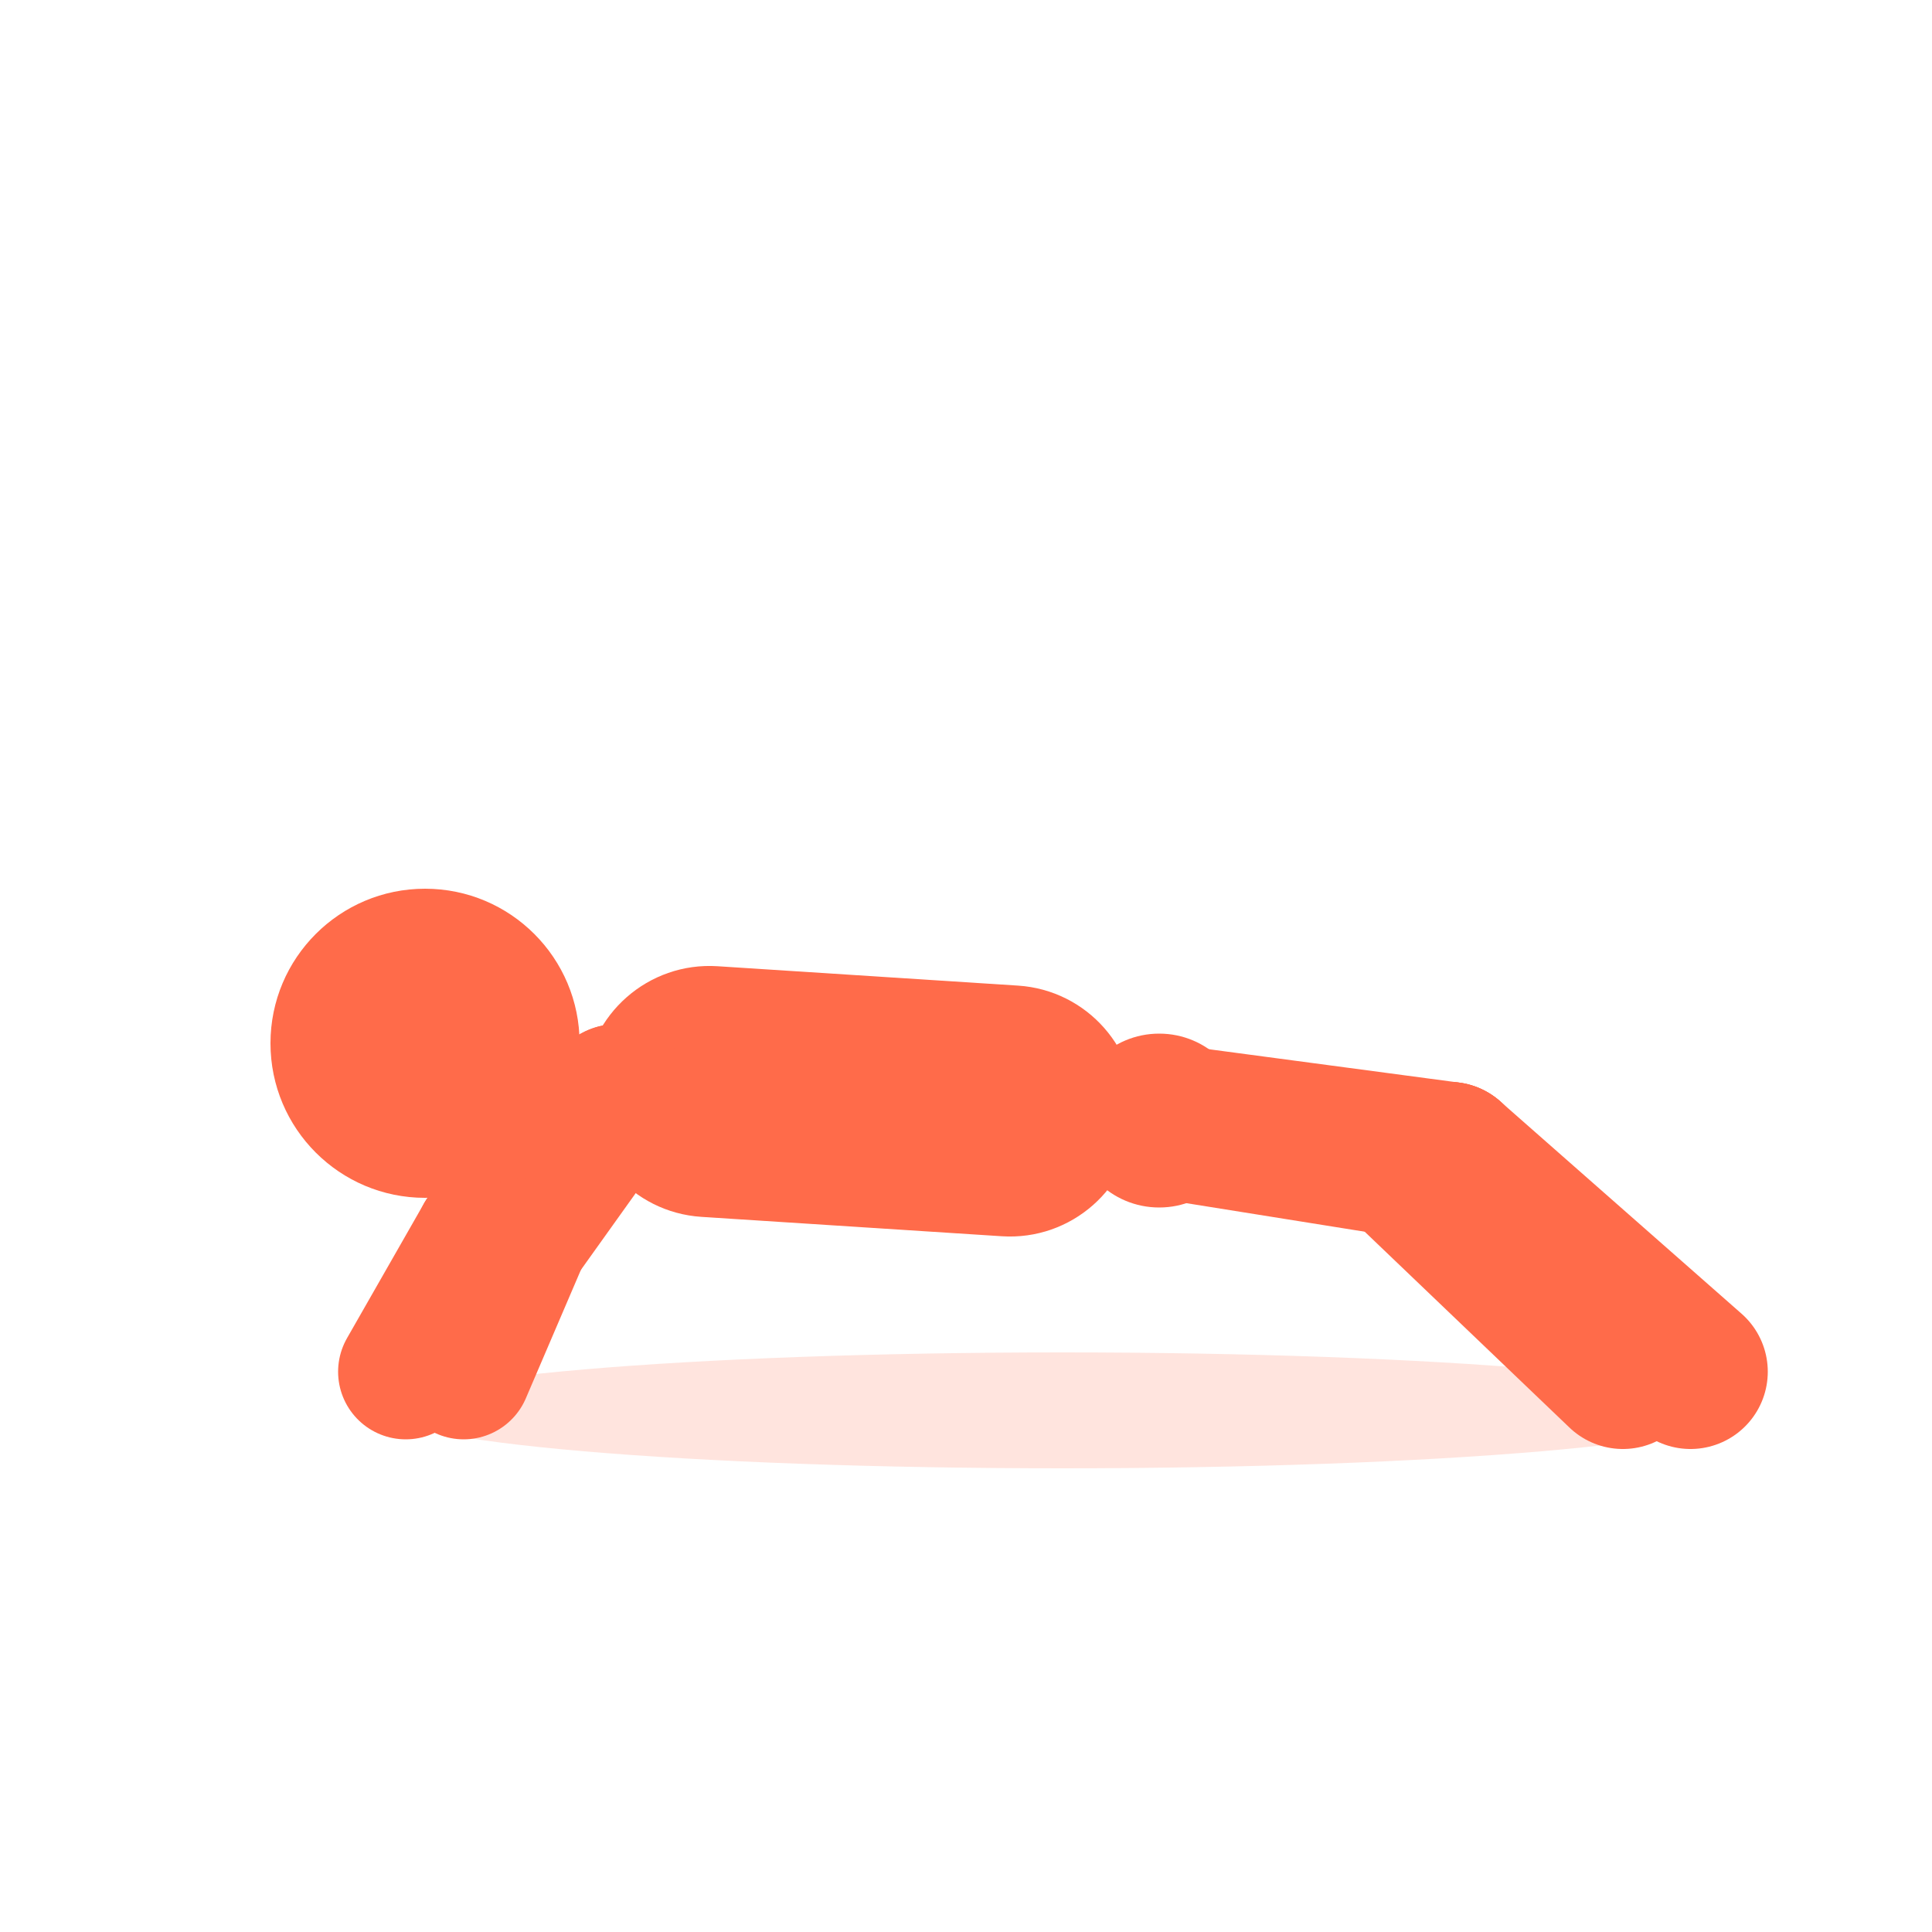
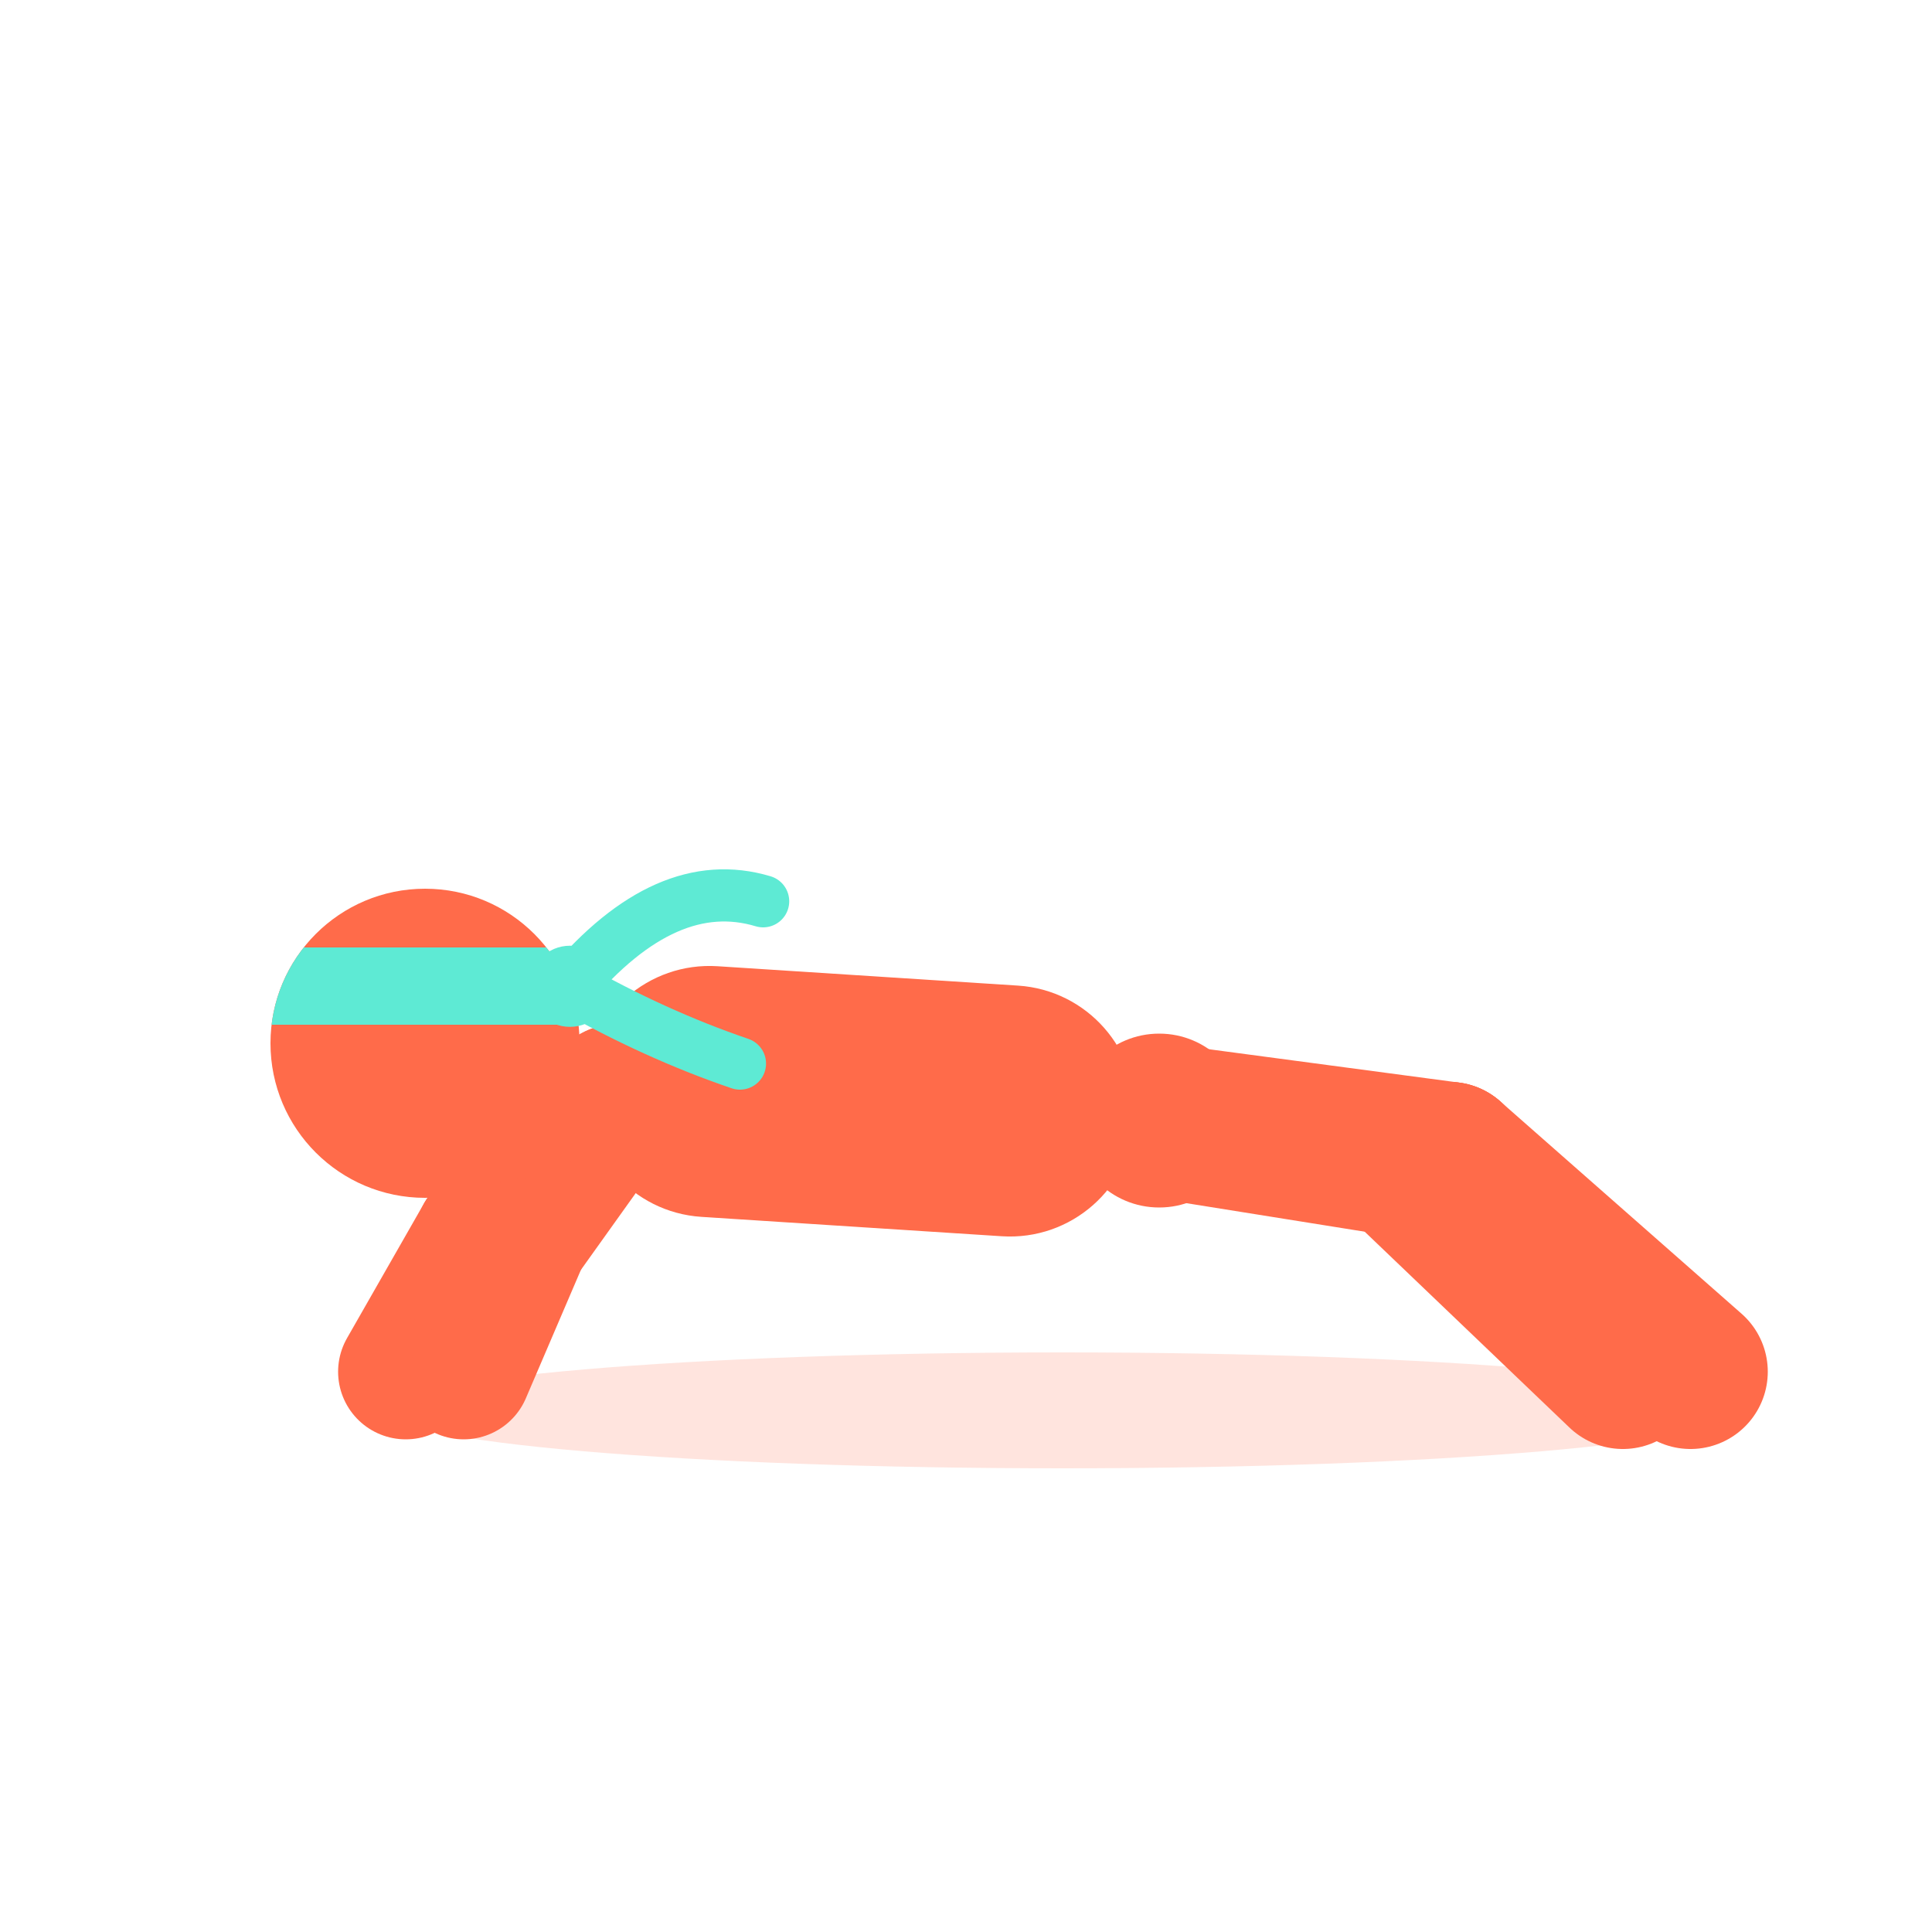
<svg xmlns="http://www.w3.org/2000/svg" viewBox="0 0 200 200" width="200" height="200">
  <ellipse cx="110" cy="146" rx="70" ry="6" fill="#FF6B4A" opacity="0.18" />
  <line x1="120" y1="116" x2="145" y2="120" stroke="#FF6B4A" stroke-width="16" stroke-linecap="round" />
  <line x1="120" y1="116" x2="150" y2="120" stroke="#FF6B4A" stroke-width="16" stroke-linecap="round" />
  <line x1="145" y1="120" x2="168" y2="142" stroke="#FF6B4A" stroke-width="16" stroke-linecap="round" />
  <line x1="150" y1="120" x2="175" y2="142" stroke="#FF6B4A" stroke-width="16" stroke-linecap="round" />
  <circle cx="145" cy="120" r="8" fill="#FF6B4A" />
  <circle cx="150" cy="120" r="8" fill="#FF6B4A" />
  <circle cx="168" cy="142" r="6" fill="#FF6B4A" />
  <circle cx="175" cy="142" r="6" fill="#FF6B4A" />
  <g transform="rotate(-86.30861 89 114)">
    <rect x="76" y="85.421" width="26" height="57.159" rx="13" fill="#FF6B4A" />
  </g>
  <line x1="64" y1="114" x2="50" y2="128" stroke="#FF6B4A" stroke-width="14" stroke-linecap="round" />
  <line x1="64" y1="114" x2="54" y2="128" stroke="#FF6B4A" stroke-width="14" stroke-linecap="round" />
  <line x1="50" y1="128" x2="42" y2="142" stroke="#FF6B4A" stroke-width="14" stroke-linecap="round" />
  <line x1="54" y1="128" x2="48" y2="142" stroke="#FF6B4A" stroke-width="14" stroke-linecap="round" />
  <circle cx="50" cy="128" r="6" fill="#FF6B4A" />
  <circle cx="54" cy="128" r="6" fill="#FF6B4A" />
  <circle cx="42" cy="142" r="5.5" fill="#FF6B4A" />
  <circle cx="48" cy="142" r="5.5" fill="#FF6B4A" />
  <circle cx="64" cy="114" r="8" fill="#FF6B4A" />
  <circle cx="64" cy="114" r="8" fill="#FF6B4A" />
  <circle cx="120" cy="116" r="9" fill="#FF6B4A" />
  <circle cx="44" cy="108" r="16" fill="#FF6B4A" />
+   <clipPath id="hb">
+     <circle cx="44.0" cy="108.0" r="16.0" />
+   </clipPath>
+   <rect x="27.0" y="98.08" width="34.0" height="8.0" fill="#5EEAD4" clip-path="url(#hb)" />
+   <path d="M59.0,102.1 Q69.0,90.3 79.0,93.3" stroke="#5EEAD4" stroke-width="5.4" stroke-linecap="round" fill="none" />
+   <path d="M59.0,102.1 Q67.8,107.1 76.6,110.1" stroke="#5EEAD4" stroke-width="5.4" stroke-linecap="round" fill="none" />
+   <circle cx="59.0" cy="102.1" r="4.2" fill="#5EEAD4" />
</svg>
